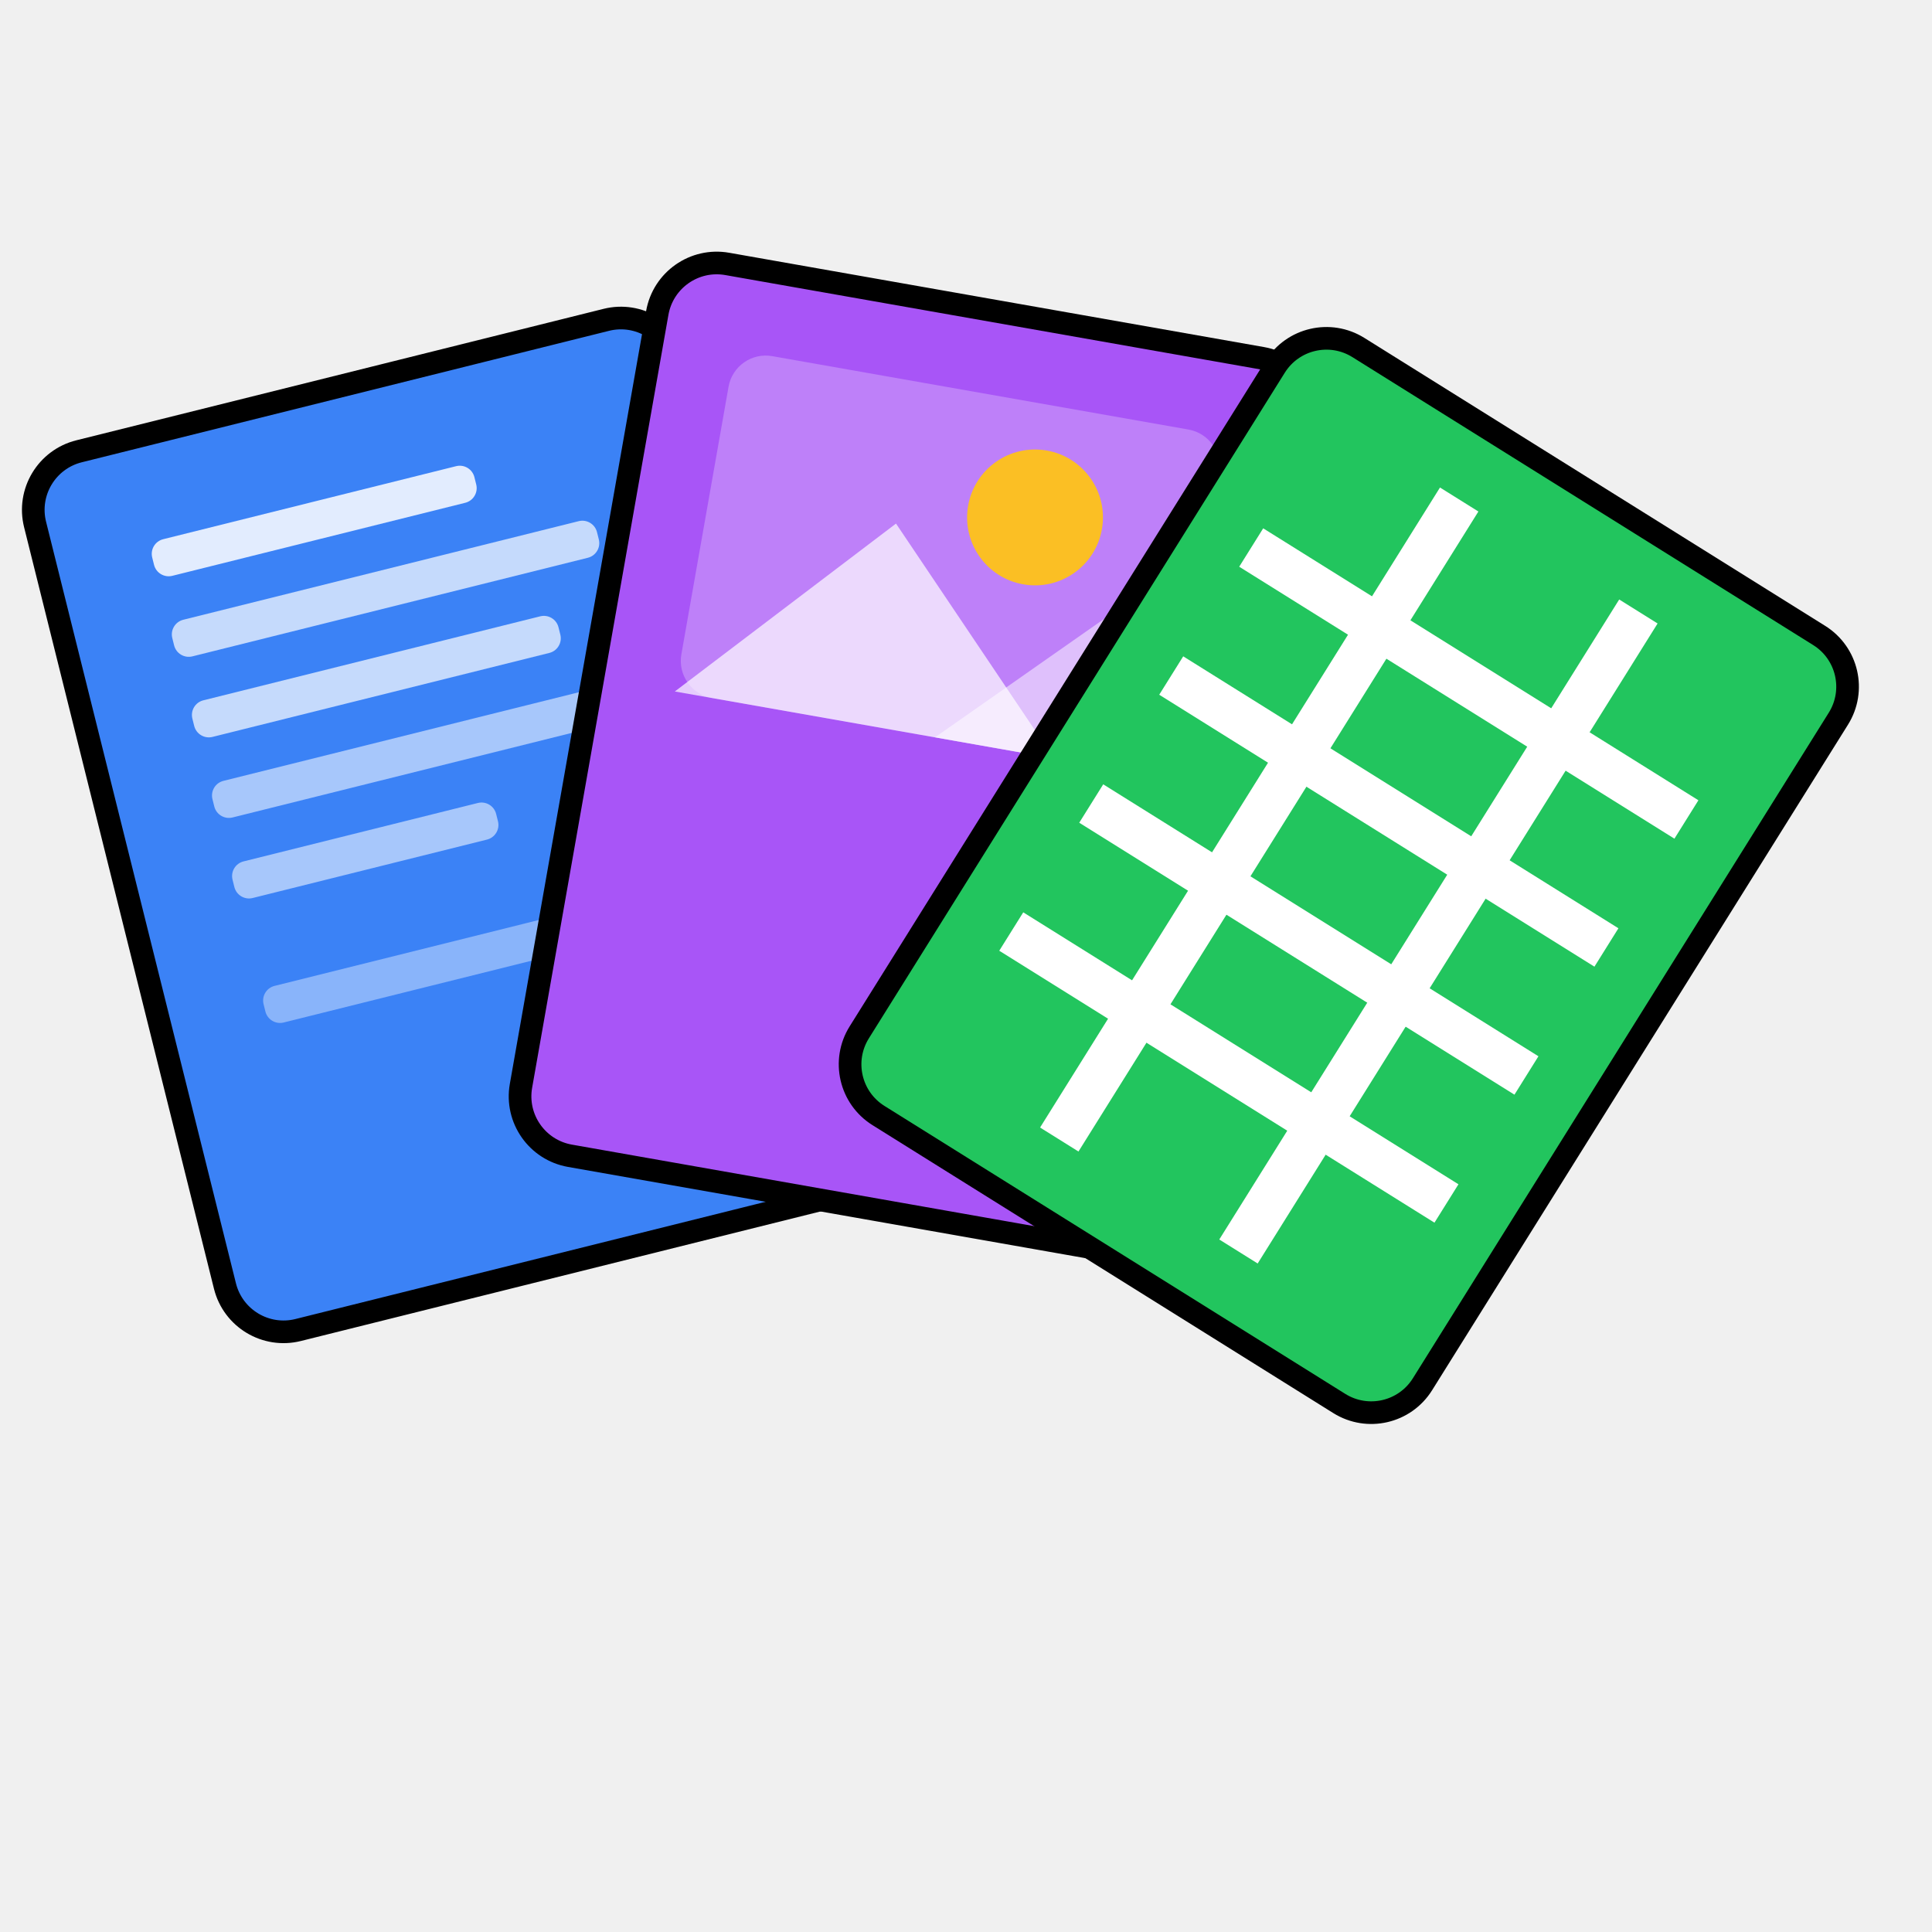
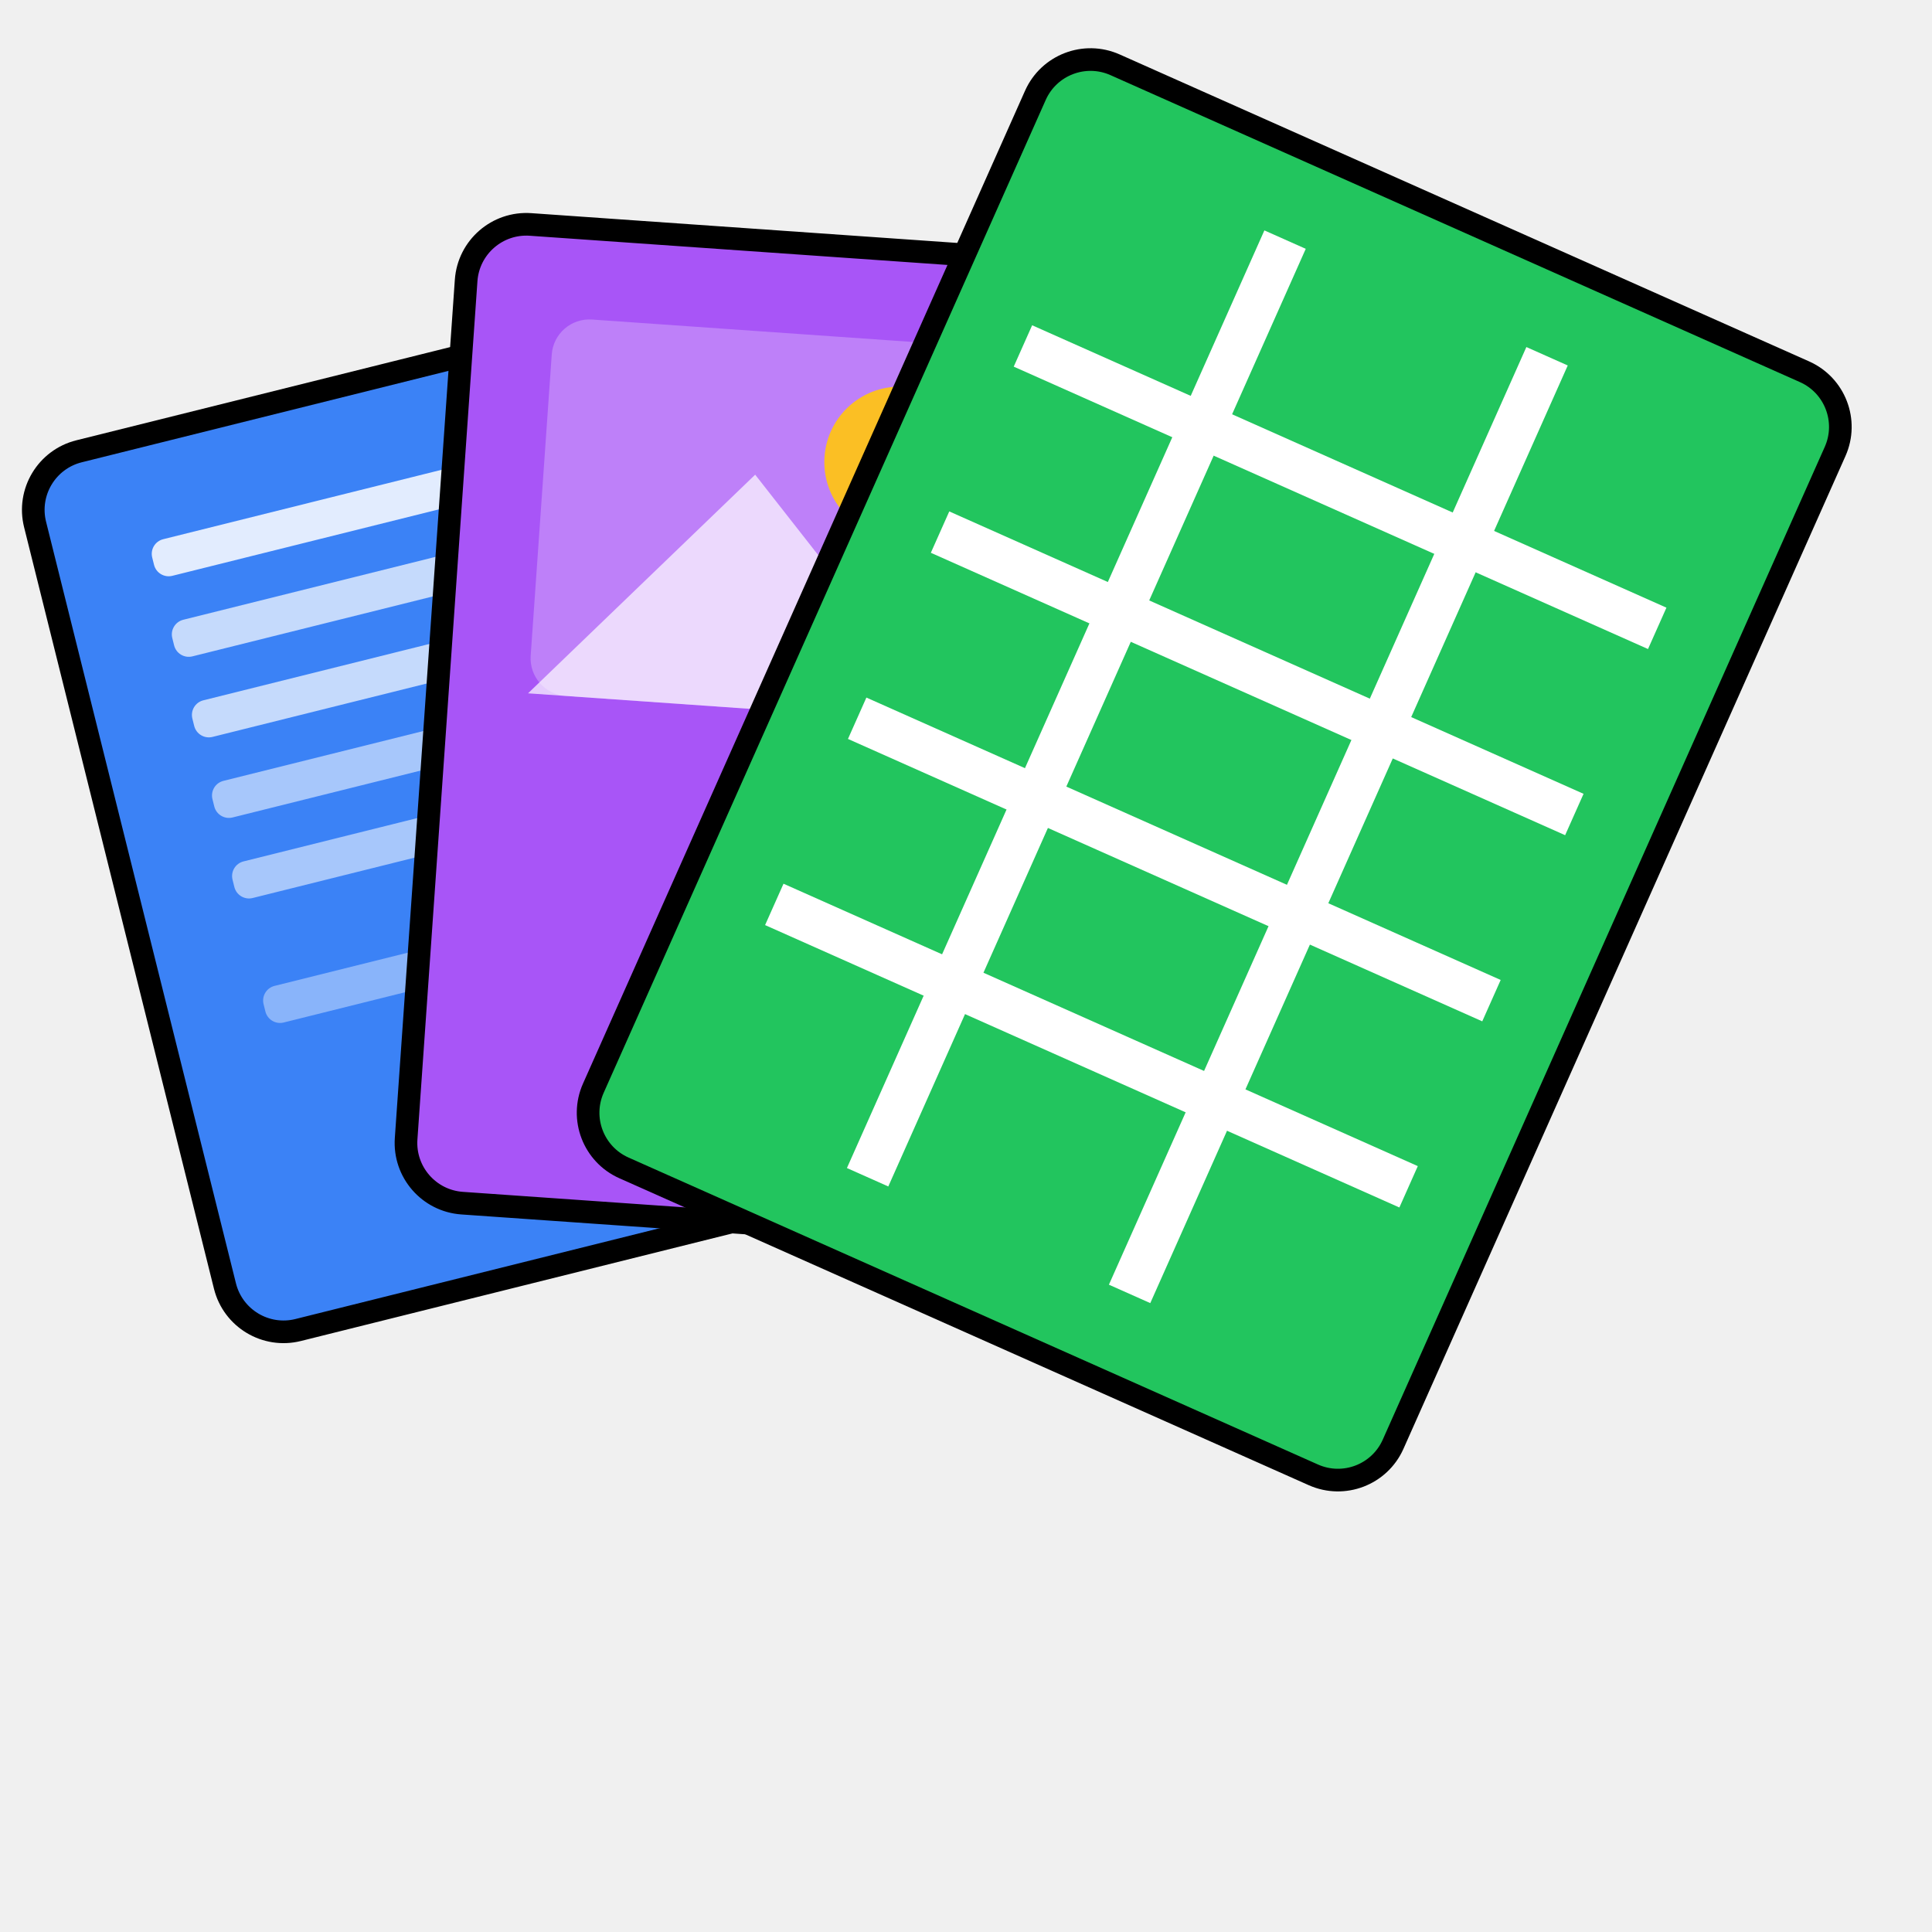
<svg xmlns="http://www.w3.org/2000/svg" viewBox="0 0 256 256">
  <g transform="translate(95,250) rotate(-14)">
    <rect x="-44" y="-205" width="88" height="120" rx="8" fill="#3B82F6" stroke="#000" stroke-width="3" />
    <rect x="-30" y="-191" width="44" height="5" rx="2" fill="#fff" opacity="0.85" />
    <rect x="-30" y="-180" width="58" height="5" rx="2" fill="#fff" opacity="0.7" />
    <rect x="-30" y="-169" width="50" height="5" rx="2" fill="#fff" opacity="0.7" />
    <rect x="-30" y="-158" width="58" height="5" rx="2" fill="#fff" opacity="0.55" />
    <rect x="-30" y="-147" width="36" height="5" rx="2" fill="#fff" opacity="0.55" />
    <rect x="-30" y="-130" width="58" height="5" rx="2" fill="#fff" opacity="0.4" />
  </g>
-   <g transform="translate(95,250) rotate(10)">
-     <rect x="-44" y="-212" width="88" height="120" rx="8" fill="#A855F7" stroke="#000" stroke-width="3" />
-     <rect x="-33" y="-201" width="66" height="46" rx="5" fill="#fff" opacity="0.25" />
-     <circle cx="10" cy="-186" r="9" fill="#FBBF24" />
-     <polygon points="-33,-155 -8,-182 18,-155" fill="#fff" opacity="0.7" />
-     <polygon points="2,-155 22,-175 33,-155" fill="#fff" opacity="0.5" />
+   <g transform="translate(95,250) rotate(4)">
+     <rect x="-48" y="-218" width="96" height="130" rx="8" fill="#A855F7" stroke="#000" stroke-width="3" />
+     <rect x="-36" y="-206" width="72" height="50" rx="5" fill="#fff" opacity="0.25" />
+     <circle cx="11" cy="-190" r="10" fill="#FBBF24" />
+     <polygon points="-36,-156 -8,-187 20,-156" fill="#fff" opacity="0.7" />
+     <polygon points="2,-156 24,-180 36,-156" fill="#fff" opacity="0.5" />
  </g>
-   <g transform="translate(95,250) rotate(32)">
-     <rect x="-44" y="-218" width="88" height="120" rx="8" fill="#22C55E" stroke="#000" stroke-width="3" />
-     <line x1="-14" y1="-208" x2="-14" y2="-108" stroke="#fff" stroke-width="6" opacity="1" />
-     <line x1="14" y1="-208" x2="14" y2="-108" stroke="#fff" stroke-width="6" opacity="1" />
-     <line x1="-34" y1="-188" x2="34" y2="-188" stroke="#fff" stroke-width="6" opacity="1" />
-     <line x1="-34" y1="-168" x2="34" y2="-168" stroke="#fff" stroke-width="6" opacity="1" />
-     <line x1="-34" y1="-148" x2="34" y2="-148" stroke="#fff" stroke-width="6" opacity="1" />
-     <line x1="-34" y1="-128" x2="34" y2="-128" stroke="#fff" stroke-width="6" opacity="1" />
+   <g transform="translate(95,250) rotate(24)">
+     <rect x="-58" y="-242" width="116" height="160" rx="8" fill="#22C55E" stroke="#000" stroke-width="3" />
+     <line x1="-20" y1="-230" x2="-20" y2="-94" stroke="#fff" stroke-width="6" opacity="1" />
+     <line x1="18" y1="-230" x2="18" y2="-94" stroke="#fff" stroke-width="6" opacity="1" />
+     <line x1="-46" y1="-203" x2="46" y2="-203" stroke="#fff" stroke-width="6" opacity="1" />
+     <line x1="-46" y1="-176" x2="46" y2="-176" stroke="#fff" stroke-width="6" opacity="1" />
+     <line x1="-46" y1="-149" x2="46" y2="-149" stroke="#fff" stroke-width="6" opacity="1" />
+     <line x1="-46" y1="-122" x2="46" y2="-122" stroke="#fff" stroke-width="6" opacity="1" />
  </g>
</svg>
